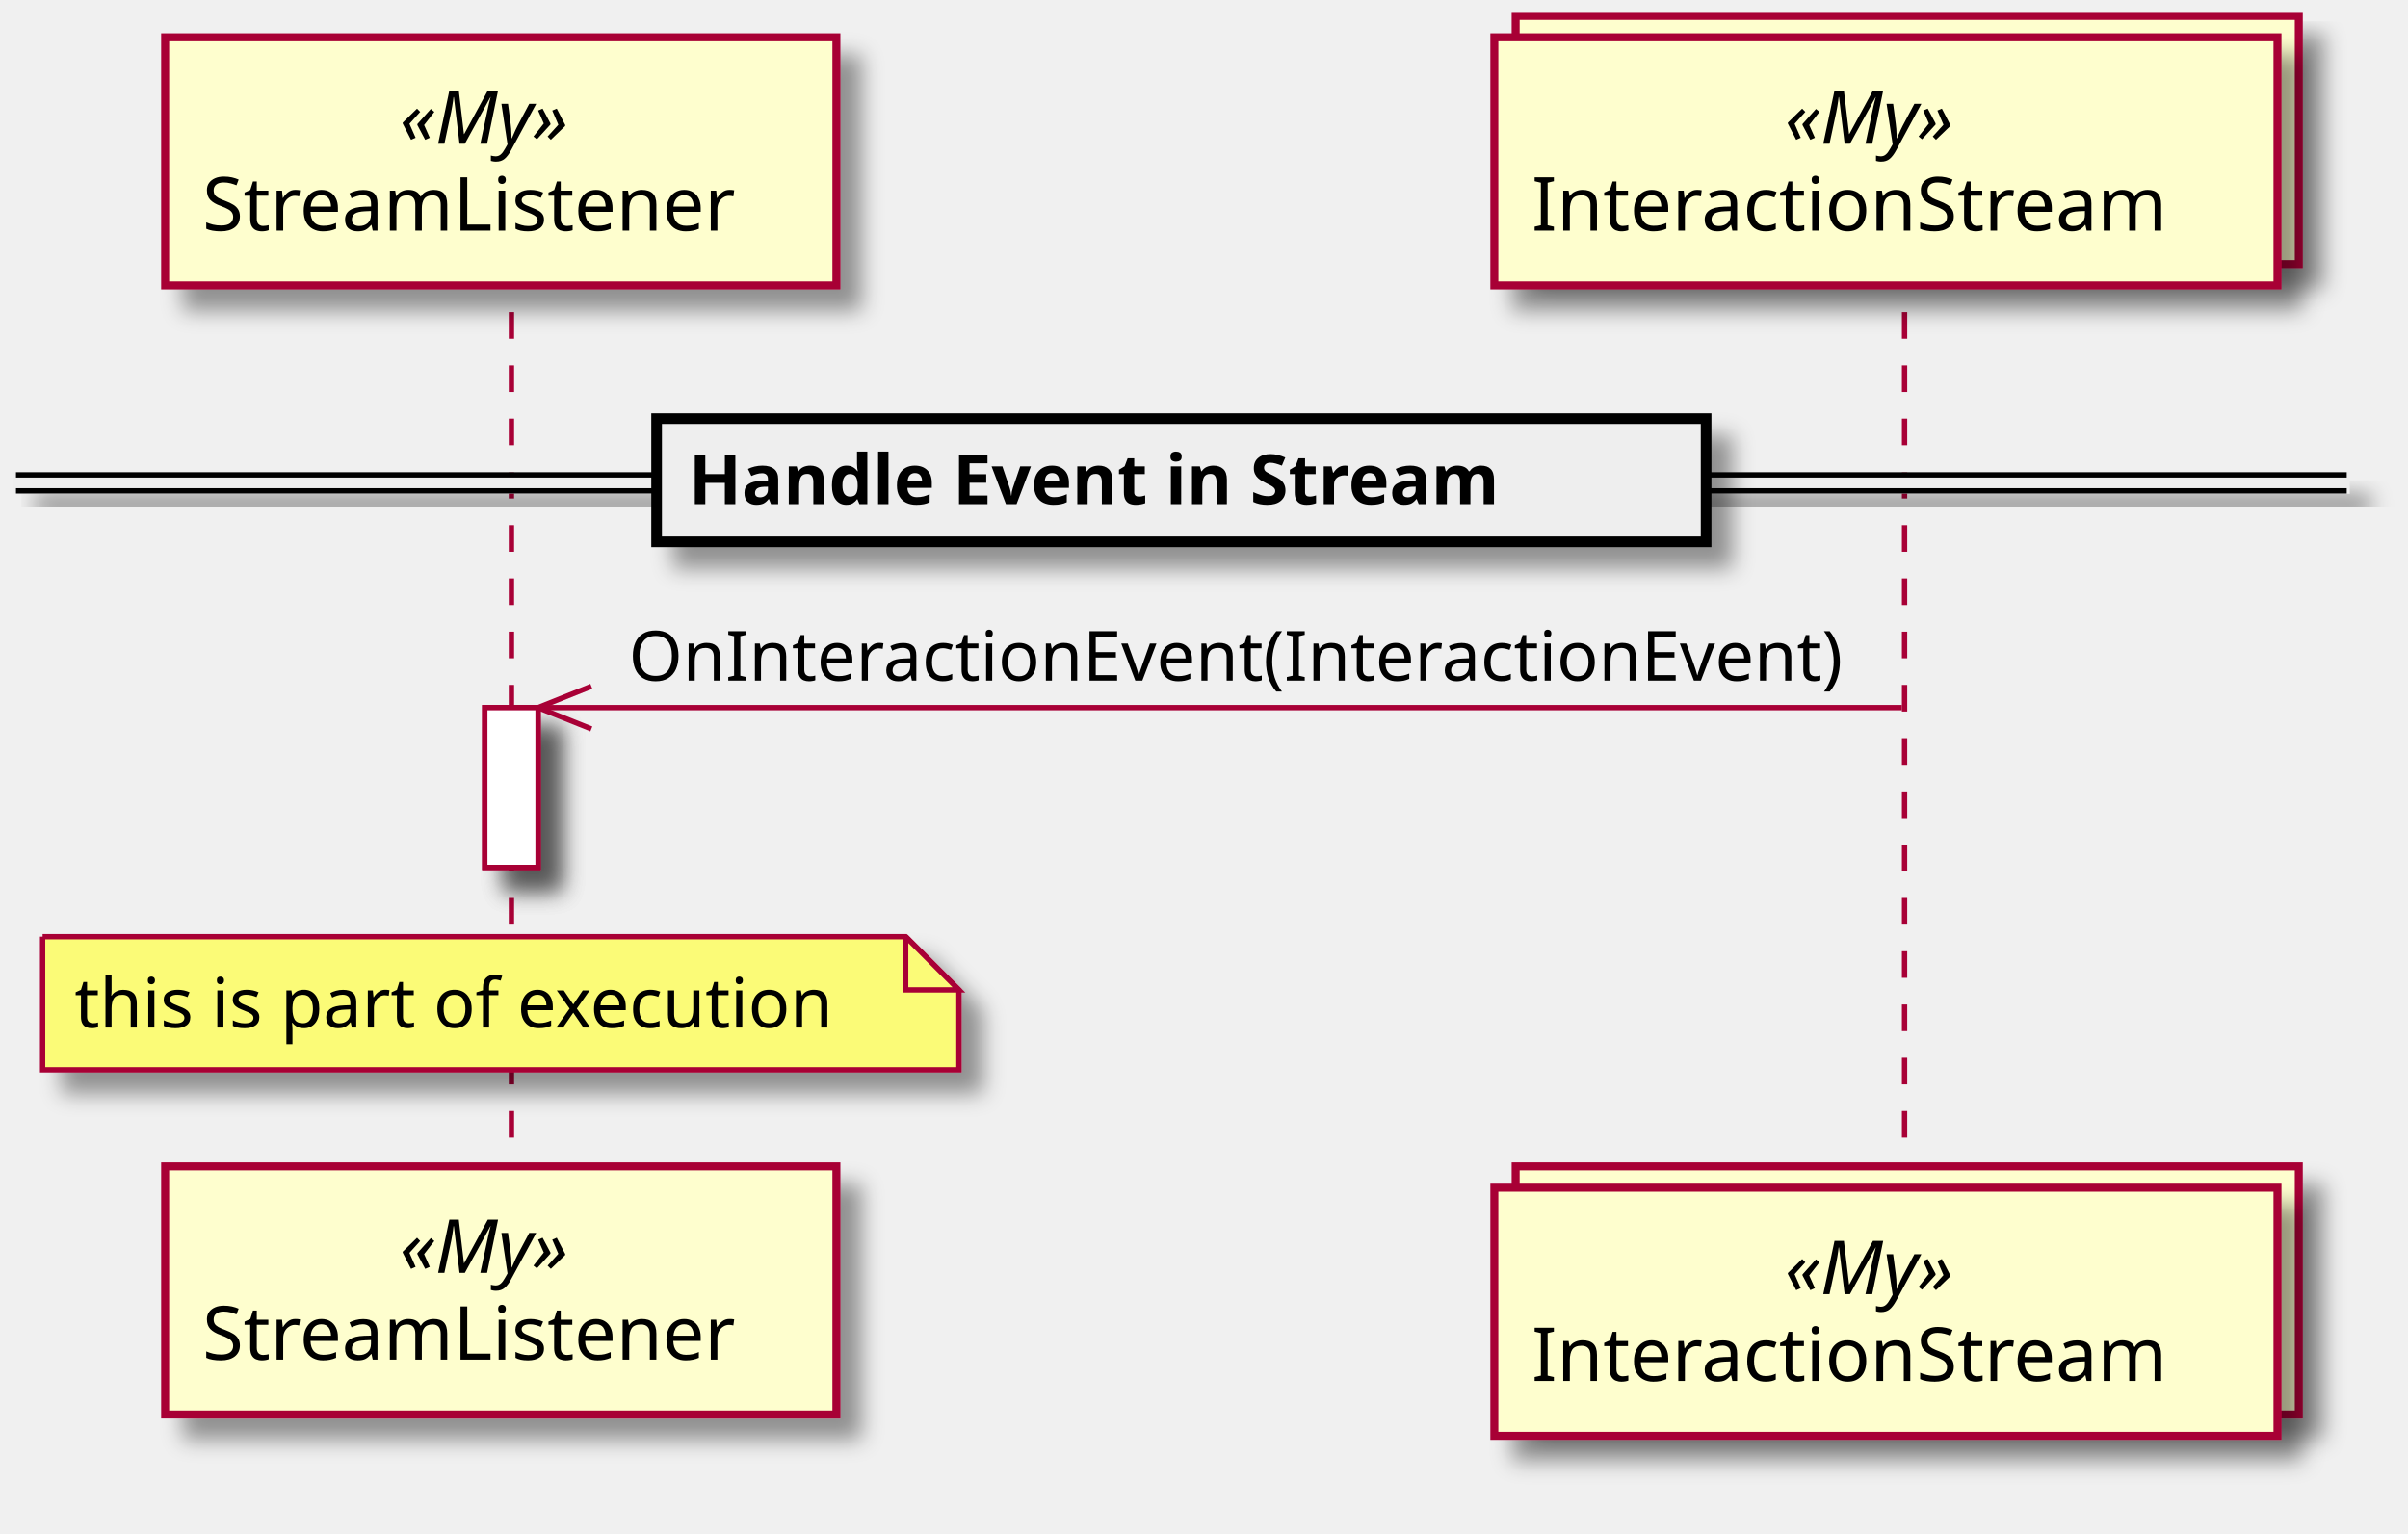
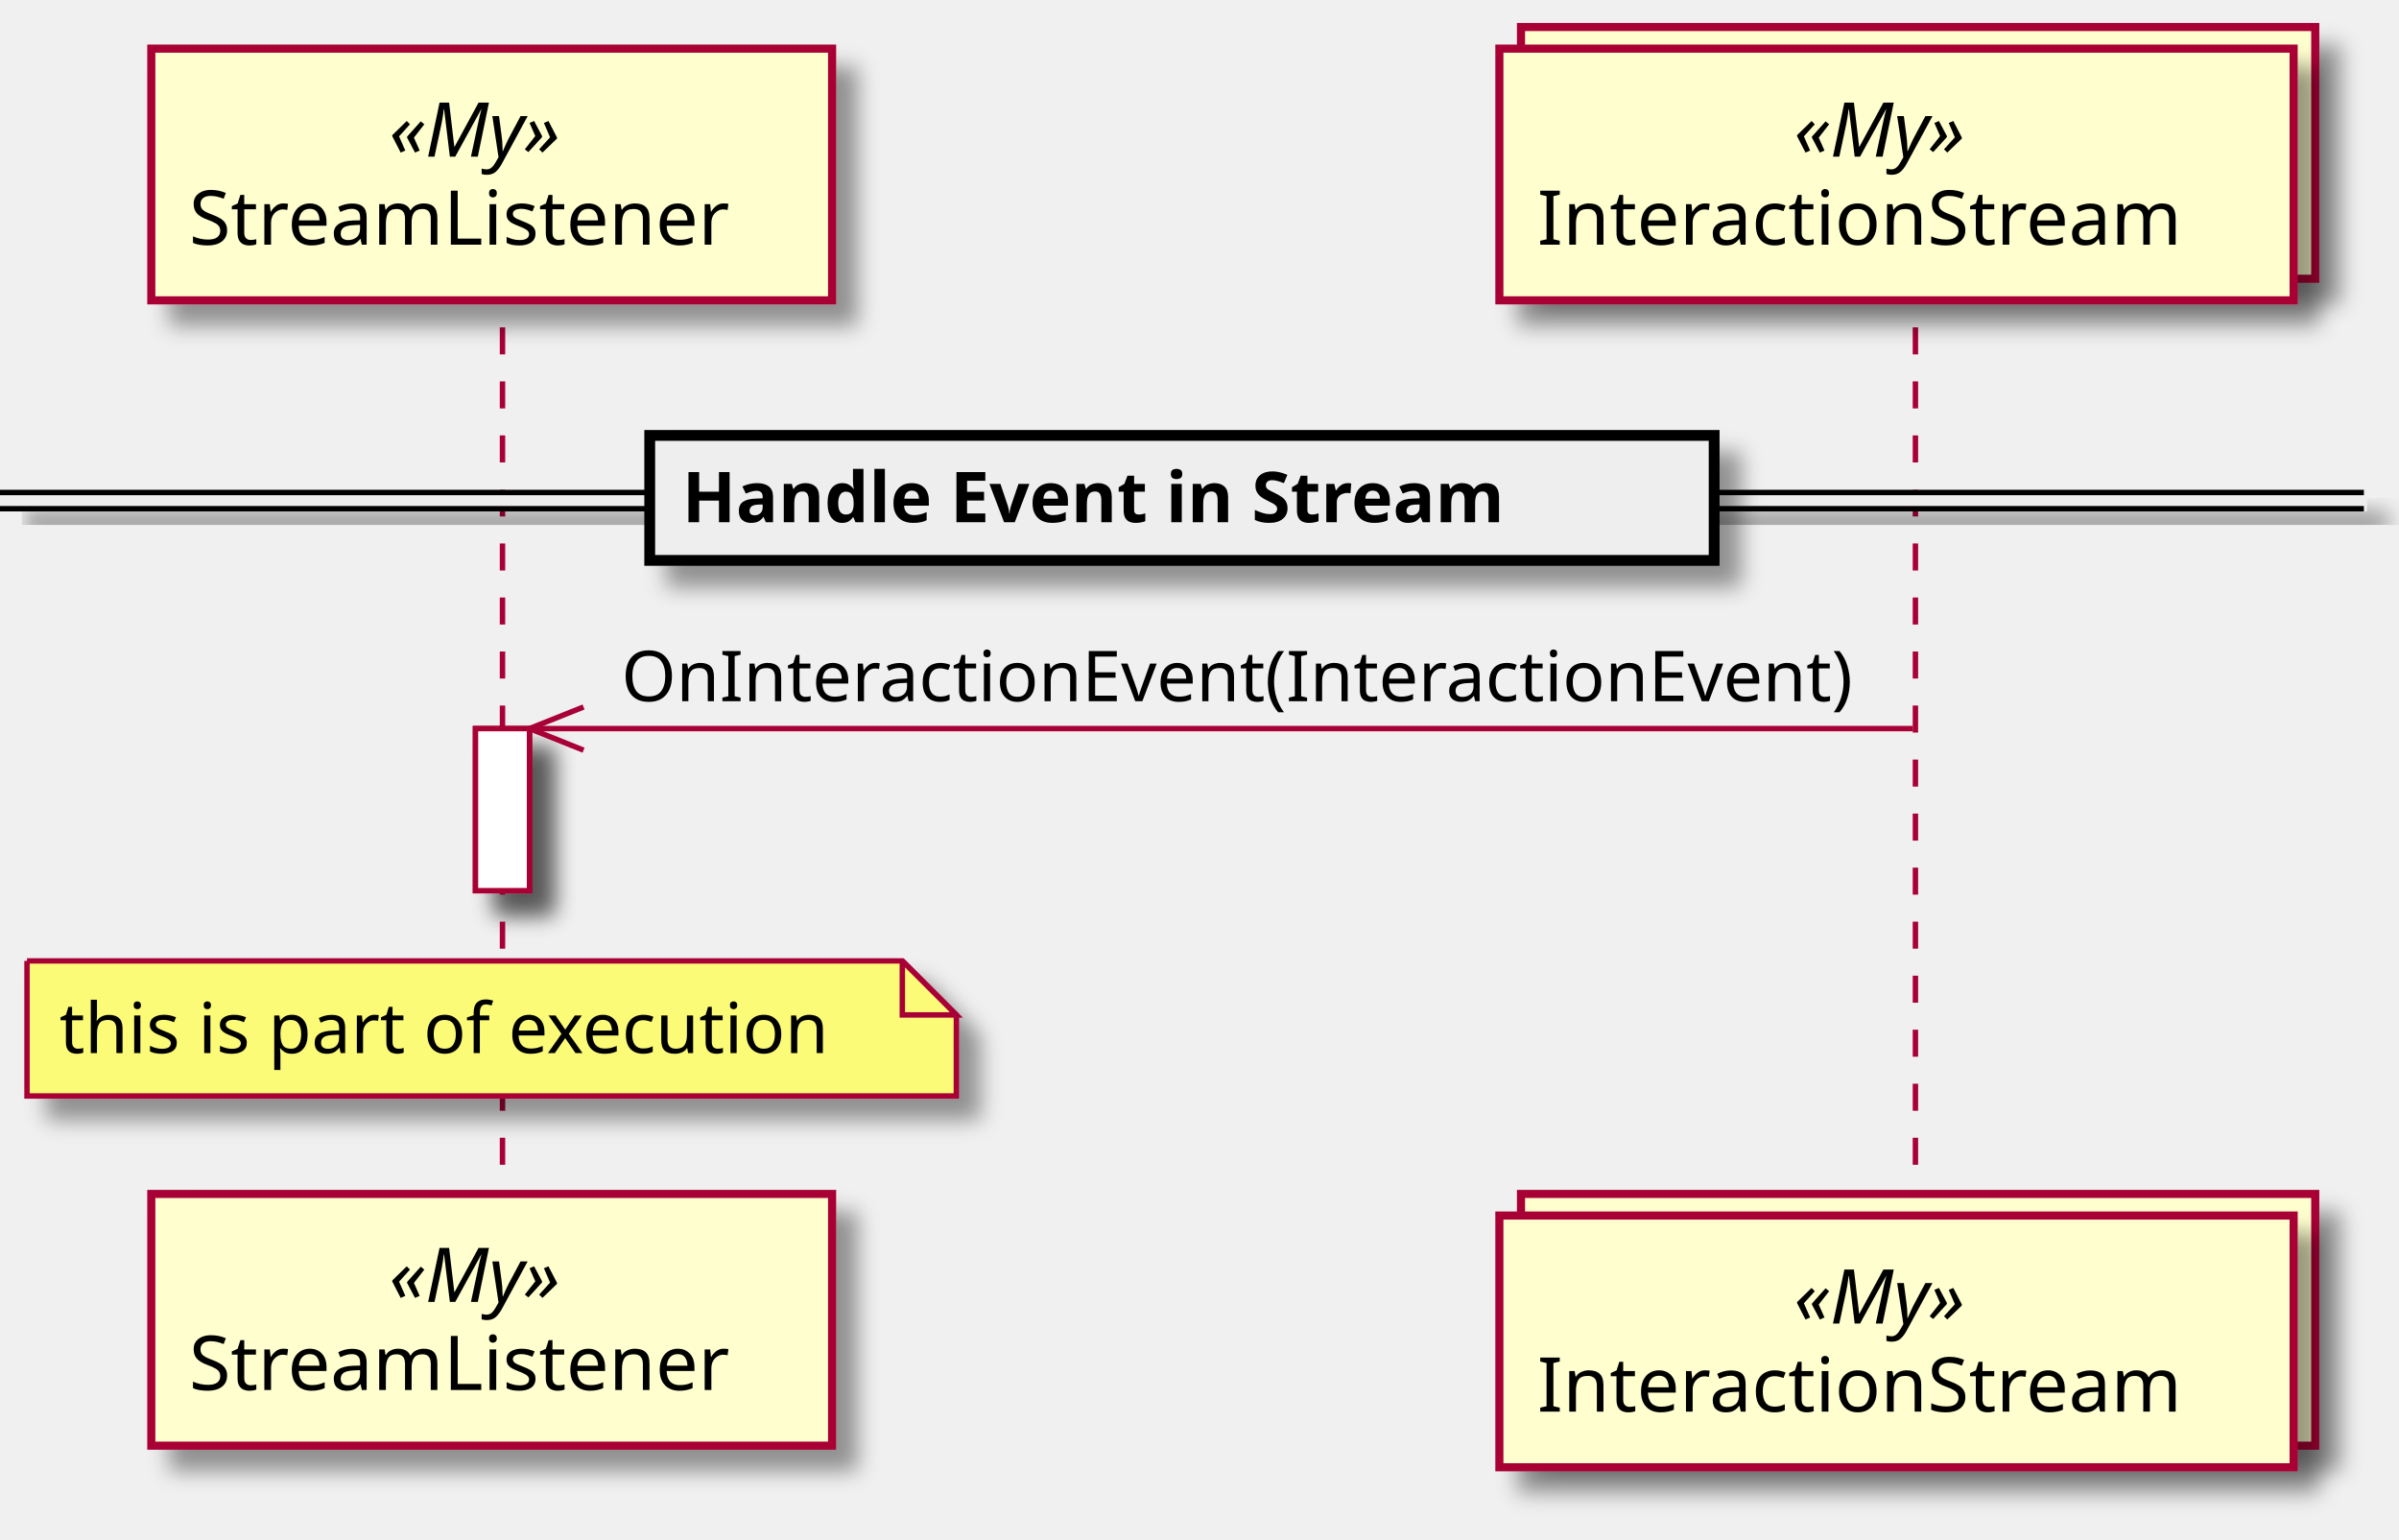
- <svg xmlns="http://www.w3.org/2000/svg" contentScriptType="application/ecmascript" contentStyleType="text/css" height="288px" preserveAspectRatio="none" style="width:452px;height:288px;" version="1.1" viewBox="0 0 452 288" width="452px" zoomAndPan="magnify">
+ <svg xmlns="http://www.w3.org/2000/svg" contentScriptType="application/ecmascript" contentStyleType="text/css" height="285px" preserveAspectRatio="none" style="width:444px;height:285px;background:#FFFFFF;" version="1.1" viewBox="0 0 444 285" width="444px" zoomAndPan="magnify">
  <defs>
    <filter height="300%" id="fe911co2a07d0" width="300%" x="-1" y="-1">
      <feGaussianBlur result="blurOut" stdDeviation="2.0" />
      <feColorMatrix in="blurOut" result="blurOut2" type="matrix" values="0 0 0 0 0 0 0 0 0 0 0 0 0 0 0 0 0 0 .4 0" />
      <feOffset dx="4.0" dy="4.0" in="blurOut2" result="blurOut3" />
      <feBlend in="SourceGraphic" in2="blurOut3" mode="normal" />
    </filter>
  </defs>
  <g>
-     <rect fill="#FFFFFF" filter="url(#fe911co2a07d0)" height="30" style="stroke: #A80036; stroke-width: 1.0;" width="10" x="91" y="132.859" />
-     <line style="stroke: #A80036; stroke-width: 1.0; stroke-dasharray: 5.0,5.0;" x1="96" x2="96" y1="58.594" y2="219.992" />
-     <line style="stroke: #A80036; stroke-width: 1.0; stroke-dasharray: 5.0,5.0;" x1="357.5" x2="357.5" y1="58.594" y2="219.992" />
-     <rect fill="#FEFECE" filter="url(#fe911co2a07d0)" height="46.594" style="stroke: #A80036; stroke-width: 1.5;" width="126" x="31" y="7" />
-     <text fill="#000000" font-family="sans-serif" font-size="14" font-style="italic" lengthAdjust="spacingAndGlyphs" textLength="38" x="75" y="26.995">«My»</text>
-     <text fill="#000000" font-family="sans-serif" font-size="14" lengthAdjust="spacingAndGlyphs" textLength="112" x="38" y="43.292">StreamListener</text>
-     <rect fill="#FEFECE" filter="url(#fe911co2a07d0)" height="46.594" style="stroke: #A80036; stroke-width: 1.5;" width="126" x="31" y="218.992" />
-     <text fill="#000000" font-family="sans-serif" font-size="14" font-style="italic" lengthAdjust="spacingAndGlyphs" textLength="38" x="75" y="238.987">«My»</text>
-     <text fill="#000000" font-family="sans-serif" font-size="14" lengthAdjust="spacingAndGlyphs" textLength="112" x="38" y="255.284">StreamListener</text>
-     <rect fill="#FEFECE" filter="url(#fe911co2a07d0)" height="46.594" style="stroke: #A80036; stroke-width: 1.5;" width="147" x="284.5" y="3" />
-     <rect fill="#FEFECE" filter="url(#fe911co2a07d0)" height="46.594" style="stroke: #A80036; stroke-width: 1.5;" width="147" x="280.5" y="7" />
-     <text fill="#000000" font-family="sans-serif" font-size="14" font-style="italic" lengthAdjust="spacingAndGlyphs" textLength="38" x="335" y="26.995">«My»</text>
-     <text fill="#000000" font-family="sans-serif" font-size="14" lengthAdjust="spacingAndGlyphs" textLength="133" x="287.5" y="43.292">InteractionStream</text>
-     <rect fill="#FEFECE" filter="url(#fe911co2a07d0)" height="46.594" style="stroke: #A80036; stroke-width: 1.5;" width="147" x="284.5" y="218.992" />
-     <rect fill="#FEFECE" filter="url(#fe911co2a07d0)" height="46.594" style="stroke: #A80036; stroke-width: 1.5;" width="147" x="280.5" y="222.992" />
-     <text fill="#000000" font-family="sans-serif" font-size="14" font-style="italic" lengthAdjust="spacingAndGlyphs" textLength="38" x="335" y="242.987">«My»</text>
-     <text fill="#000000" font-family="sans-serif" font-size="14" lengthAdjust="spacingAndGlyphs" textLength="133" x="287.5" y="259.284">InteractionStream</text>
-     <rect fill="#FFFFFF" filter="url(#fe911co2a07d0)" height="30" style="stroke: #A80036; stroke-width: 1.0;" width="10" x="91" y="132.859" />
-     <rect fill="#EEEEEE" filter="url(#fe911co2a07d0)" height="3" style="stroke: #EEEEEE; stroke-width: 1.0;" width="437.5" x="3" y="89.16" />
-     <line style="stroke: #000000; stroke-width: 1.0;" x1="3" x2="440.5" y1="89.16" y2="89.16" />
-     <line style="stroke: #000000; stroke-width: 1.0;" x1="3" x2="440.5" y1="92.16" y2="92.16" />
-     <rect fill="#EEEEEE" filter="url(#fe911co2a07d0)" height="23.133" style="stroke: #000000; stroke-width: 2.0;" width="197" x="123.25" y="78.594" />
-     <text fill="#000000" font-family="sans-serif" font-size="13" font-weight="bold" lengthAdjust="spacingAndGlyphs" textLength="178" x="129.25" y="94.661">Handle Event in Stream</text>
-     <line style="stroke: #A80036; stroke-width: 1.0;" x1="101" x2="111" y1="132.859" y2="128.859" />
-     <line style="stroke: #A80036; stroke-width: 1.0;" x1="101" x2="111" y1="132.859" y2="136.859" />
-     <line style="stroke: #A80036; stroke-width: 1.0;" x1="101" x2="357" y1="132.859" y2="132.859" />
-     <text fill="#000000" font-family="sans-serif" font-size="13" lengthAdjust="spacingAndGlyphs" textLength="238" x="118" y="127.793">OnInteractionEvent(InteractionEvent)</text>
-     <path d="M8,175.859 L8,200.859 L180,200.859 L180,185.859 L170,175.859 L8,175.859 " fill="#FBFB77" filter="url(#fe911co2a07d0)" style="stroke: #A80036; stroke-width: 1.0;" />
-     <path d="M170,175.859 L170,185.859 L180,185.859 L170,175.859 " fill="#FBFB77" style="stroke: #A80036; stroke-width: 1.0;" />
-     <text fill="#000000" font-family="sans-serif" font-size="13" lengthAdjust="spacingAndGlyphs" textLength="151" x="14" y="192.926">this is part of execution</text>
+     <rect fill="#FFFFFF" filter="url(#fe911co2a07d0)" height="30" style="stroke:#A80036;stroke-width:1.0;" width="10" x="88" y="134.859" />
+     <line style="stroke:#A80036;stroke-width:1.0;stroke-dasharray:5.0,5.0;" x1="93" x2="93" y1="60.594" y2="221.992" />
+     <line style="stroke:#A80036;stroke-width:1.0;stroke-dasharray:5.0,5.0;" x1="354.5" x2="354.5" y1="60.594" y2="221.992" />
+     <rect fill="#FEFECE" filter="url(#fe911co2a07d0)" height="46.594" style="stroke:#A80036;stroke-width:1.5;" width="126" x="28" y="9" />
+     <text fill="#000000" font-family="sans-serif" font-size="14" font-style="italic" lengthAdjust="spacing" textLength="38" x="72" y="28.995">«My»</text>
+     <text fill="#000000" font-family="sans-serif" font-size="14" lengthAdjust="spacing" textLength="112" x="35" y="45.292">StreamListener</text>
+     <rect fill="#FEFECE" filter="url(#fe911co2a07d0)" height="46.594" style="stroke:#A80036;stroke-width:1.5;" width="126" x="28" y="220.992" />
+     <text fill="#000000" font-family="sans-serif" font-size="14" font-style="italic" lengthAdjust="spacing" textLength="38" x="72" y="240.987">«My»</text>
+     <text fill="#000000" font-family="sans-serif" font-size="14" lengthAdjust="spacing" textLength="112" x="35" y="257.284">StreamListener</text>
+     <rect fill="#FEFECE" filter="url(#fe911co2a07d0)" height="46.594" style="stroke:#A80036;stroke-width:1.5;" width="147" x="281.5" y="5" />
+     <rect fill="#FEFECE" filter="url(#fe911co2a07d0)" height="46.594" style="stroke:#A80036;stroke-width:1.5;" width="147" x="277.5" y="9" />
+     <text fill="#000000" font-family="sans-serif" font-size="14" font-style="italic" lengthAdjust="spacing" textLength="38" x="332" y="28.995">«My»</text>
+     <text fill="#000000" font-family="sans-serif" font-size="14" lengthAdjust="spacing" textLength="133" x="284.5" y="45.292">InteractionStream</text>
+     <rect fill="#FEFECE" filter="url(#fe911co2a07d0)" height="46.594" style="stroke:#A80036;stroke-width:1.5;" width="147" x="281.5" y="220.992" />
+     <rect fill="#FEFECE" filter="url(#fe911co2a07d0)" height="46.594" style="stroke:#A80036;stroke-width:1.5;" width="147" x="277.5" y="224.992" />
+     <text fill="#000000" font-family="sans-serif" font-size="14" font-style="italic" lengthAdjust="spacing" textLength="38" x="332" y="244.987">«My»</text>
+     <text fill="#000000" font-family="sans-serif" font-size="14" lengthAdjust="spacing" textLength="133" x="284.5" y="261.284">InteractionStream</text>
+     <rect fill="#FFFFFF" filter="url(#fe911co2a07d0)" height="30" style="stroke:#A80036;stroke-width:1.0;" width="10" x="88" y="134.859" />
+     <rect fill="#EEEEEE" filter="url(#fe911co2a07d0)" height="3" style="stroke:#EEEEEE;stroke-width:1.0;" width="437.5" x="0" y="91.16" />
+     <line style="stroke:#000000;stroke-width:1.0;" x1="0" x2="437.5" y1="91.16" y2="91.16" />
+     <line style="stroke:#000000;stroke-width:1.0;" x1="0" x2="437.5" y1="94.16" y2="94.16" />
+     <rect fill="#EEEEEE" filter="url(#fe911co2a07d0)" height="23.133" style="stroke:#000000;stroke-width:2.0;" width="197" x="120.25" y="80.594" />
+     <text fill="#000000" font-family="sans-serif" font-size="13" font-weight="bold" lengthAdjust="spacing" textLength="178" x="126.25" y="96.661">Handle Event in Stream</text>
+     <line style="stroke:#A80036;stroke-width:1.0;" x1="98" x2="108" y1="134.859" y2="130.859" />
+     <line style="stroke:#A80036;stroke-width:1.0;" x1="98" x2="108" y1="134.859" y2="138.859" />
+     <line style="stroke:#A80036;stroke-width:1.0;" x1="98" x2="354" y1="134.859" y2="134.859" />
+     <text fill="#000000" font-family="sans-serif" font-size="13" lengthAdjust="spacing" textLength="238" x="115" y="129.793">OnInteractionEvent(InteractionEvent)</text>
+     <path d="M5,177.859 L5,202.859 L177,202.859 L177,187.859 L167,177.859 L5,177.859 " fill="#FBFB77" filter="url(#fe911co2a07d0)" style="stroke:#A80036;stroke-width:1.0;" />
+     <path d="M167,177.859 L167,187.859 L177,187.859 L167,177.859 " fill="#FBFB77" style="stroke:#A80036;stroke-width:1.0;" />
+     <text fill="#000000" font-family="sans-serif" font-size="13" lengthAdjust="spacing" textLength="151" x="11" y="194.926">this is part of execution</text>
  </g>
</svg>
